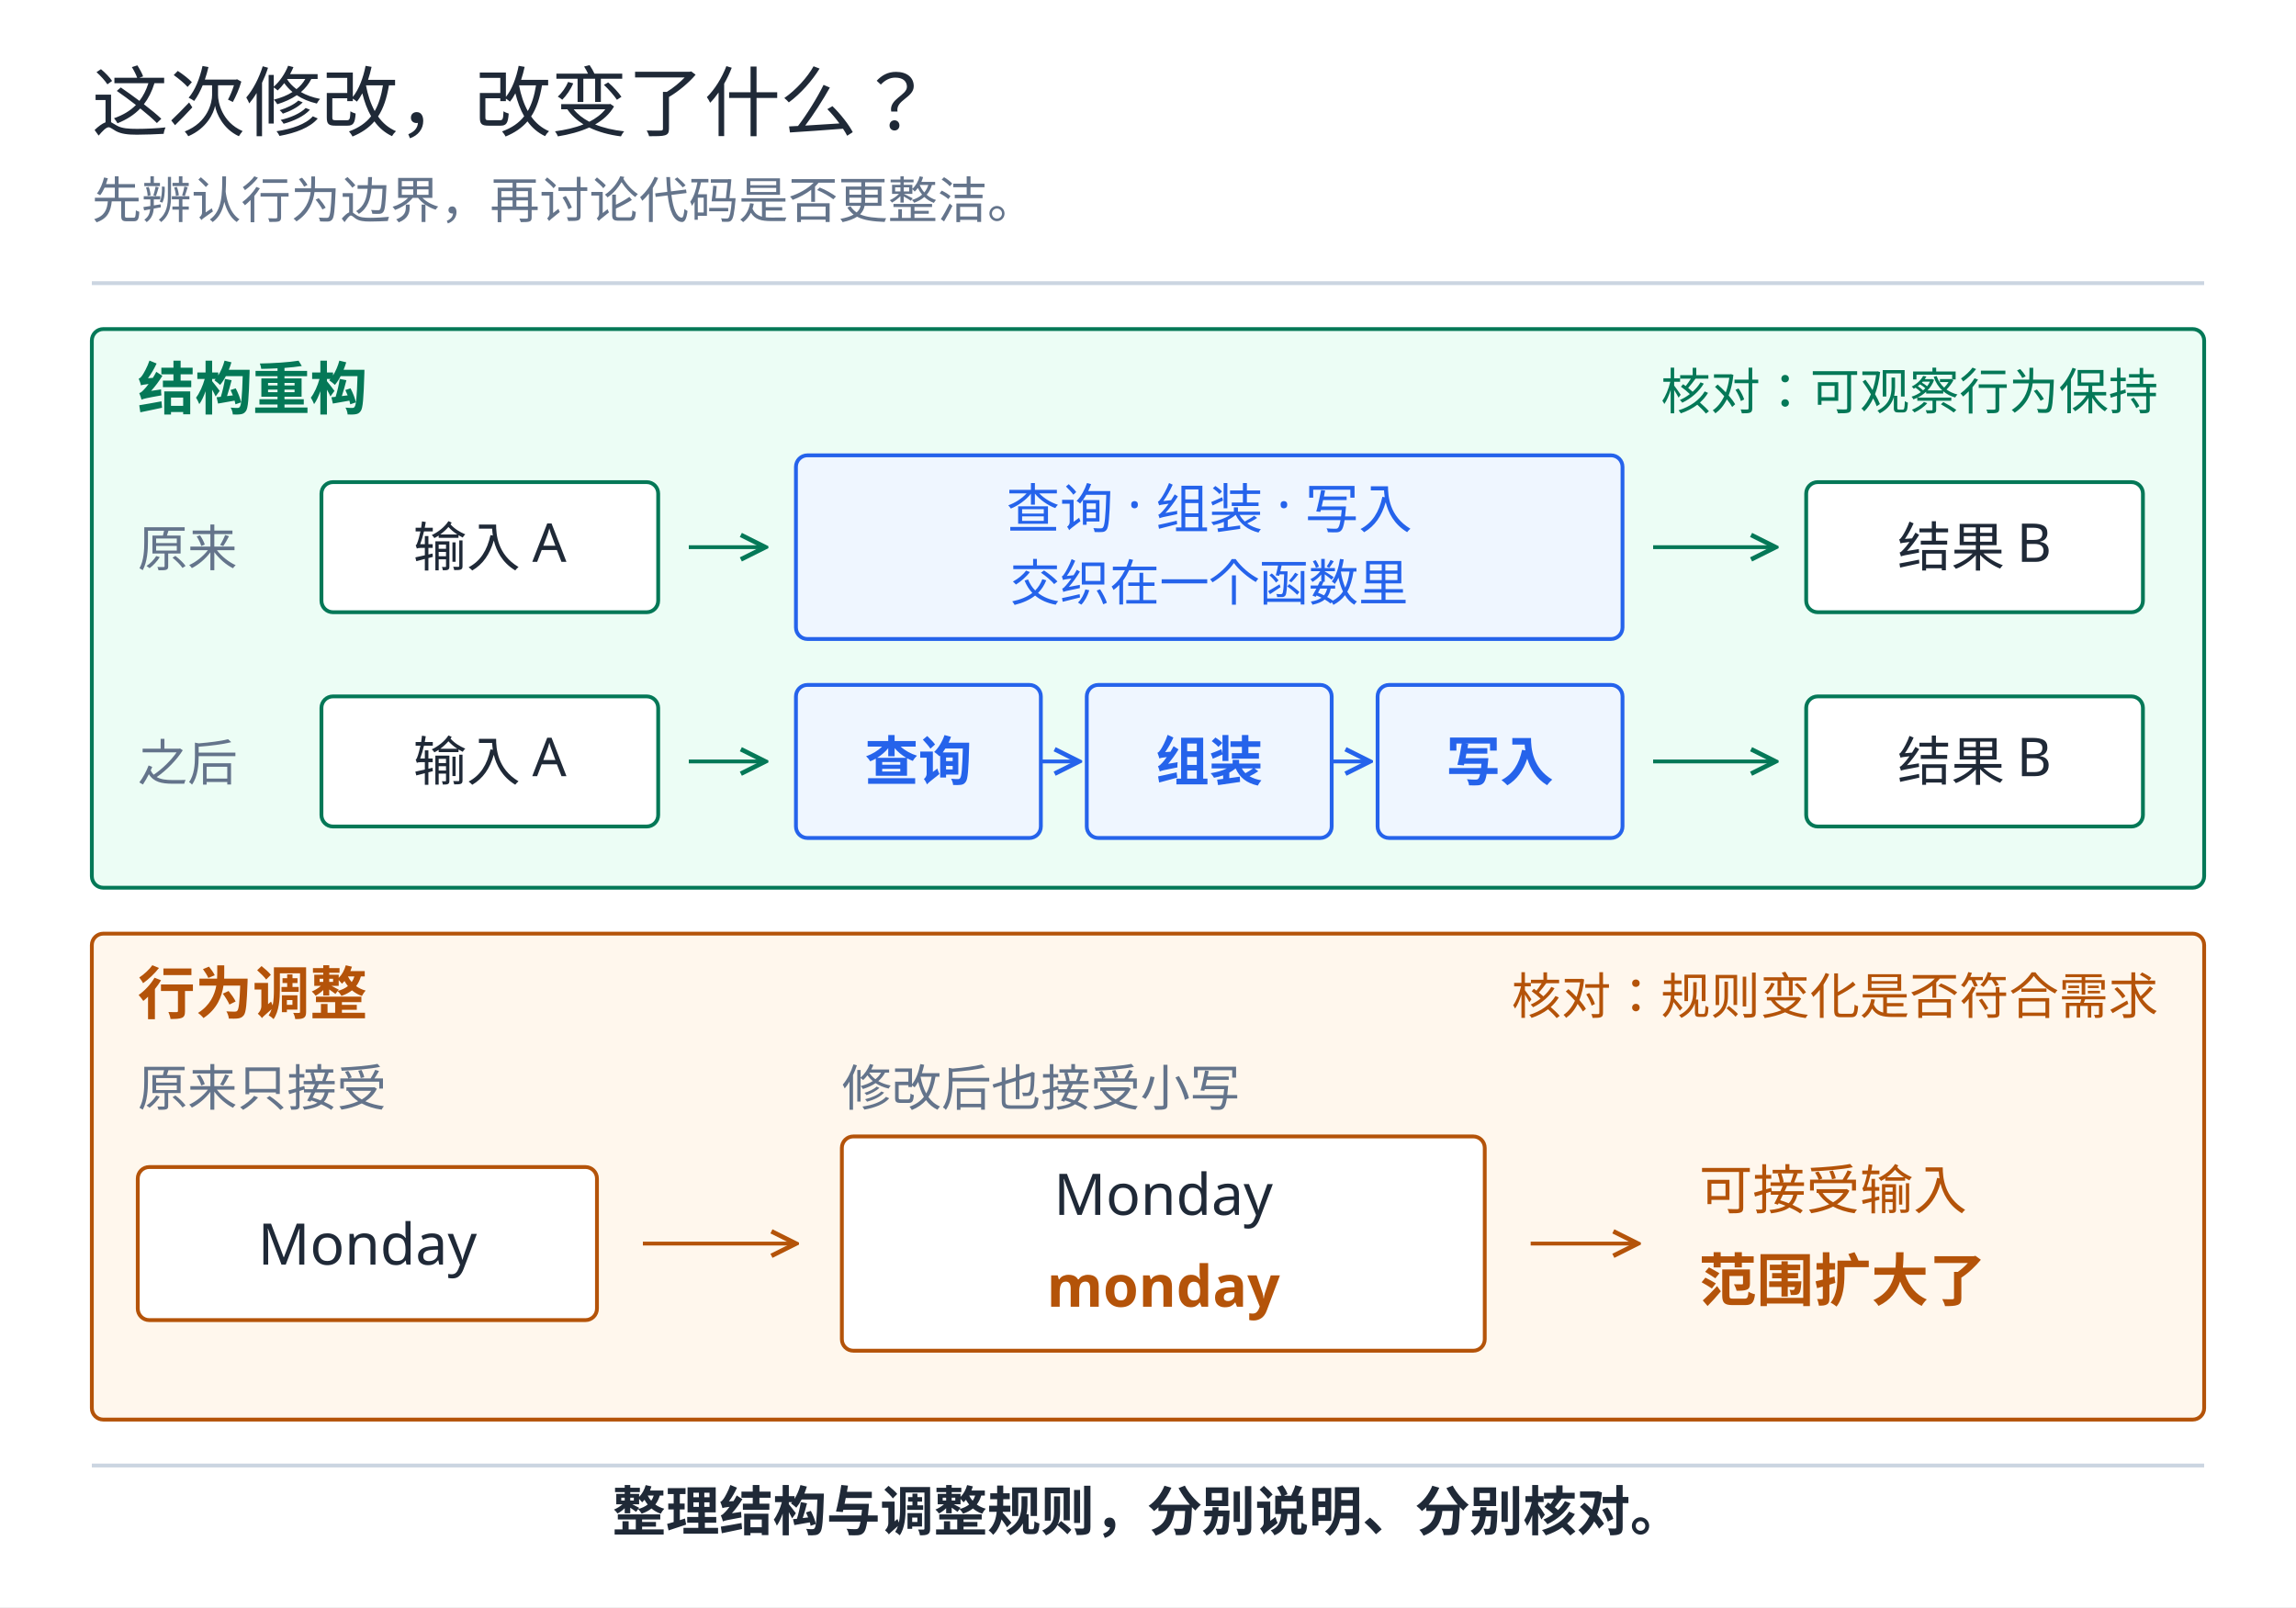
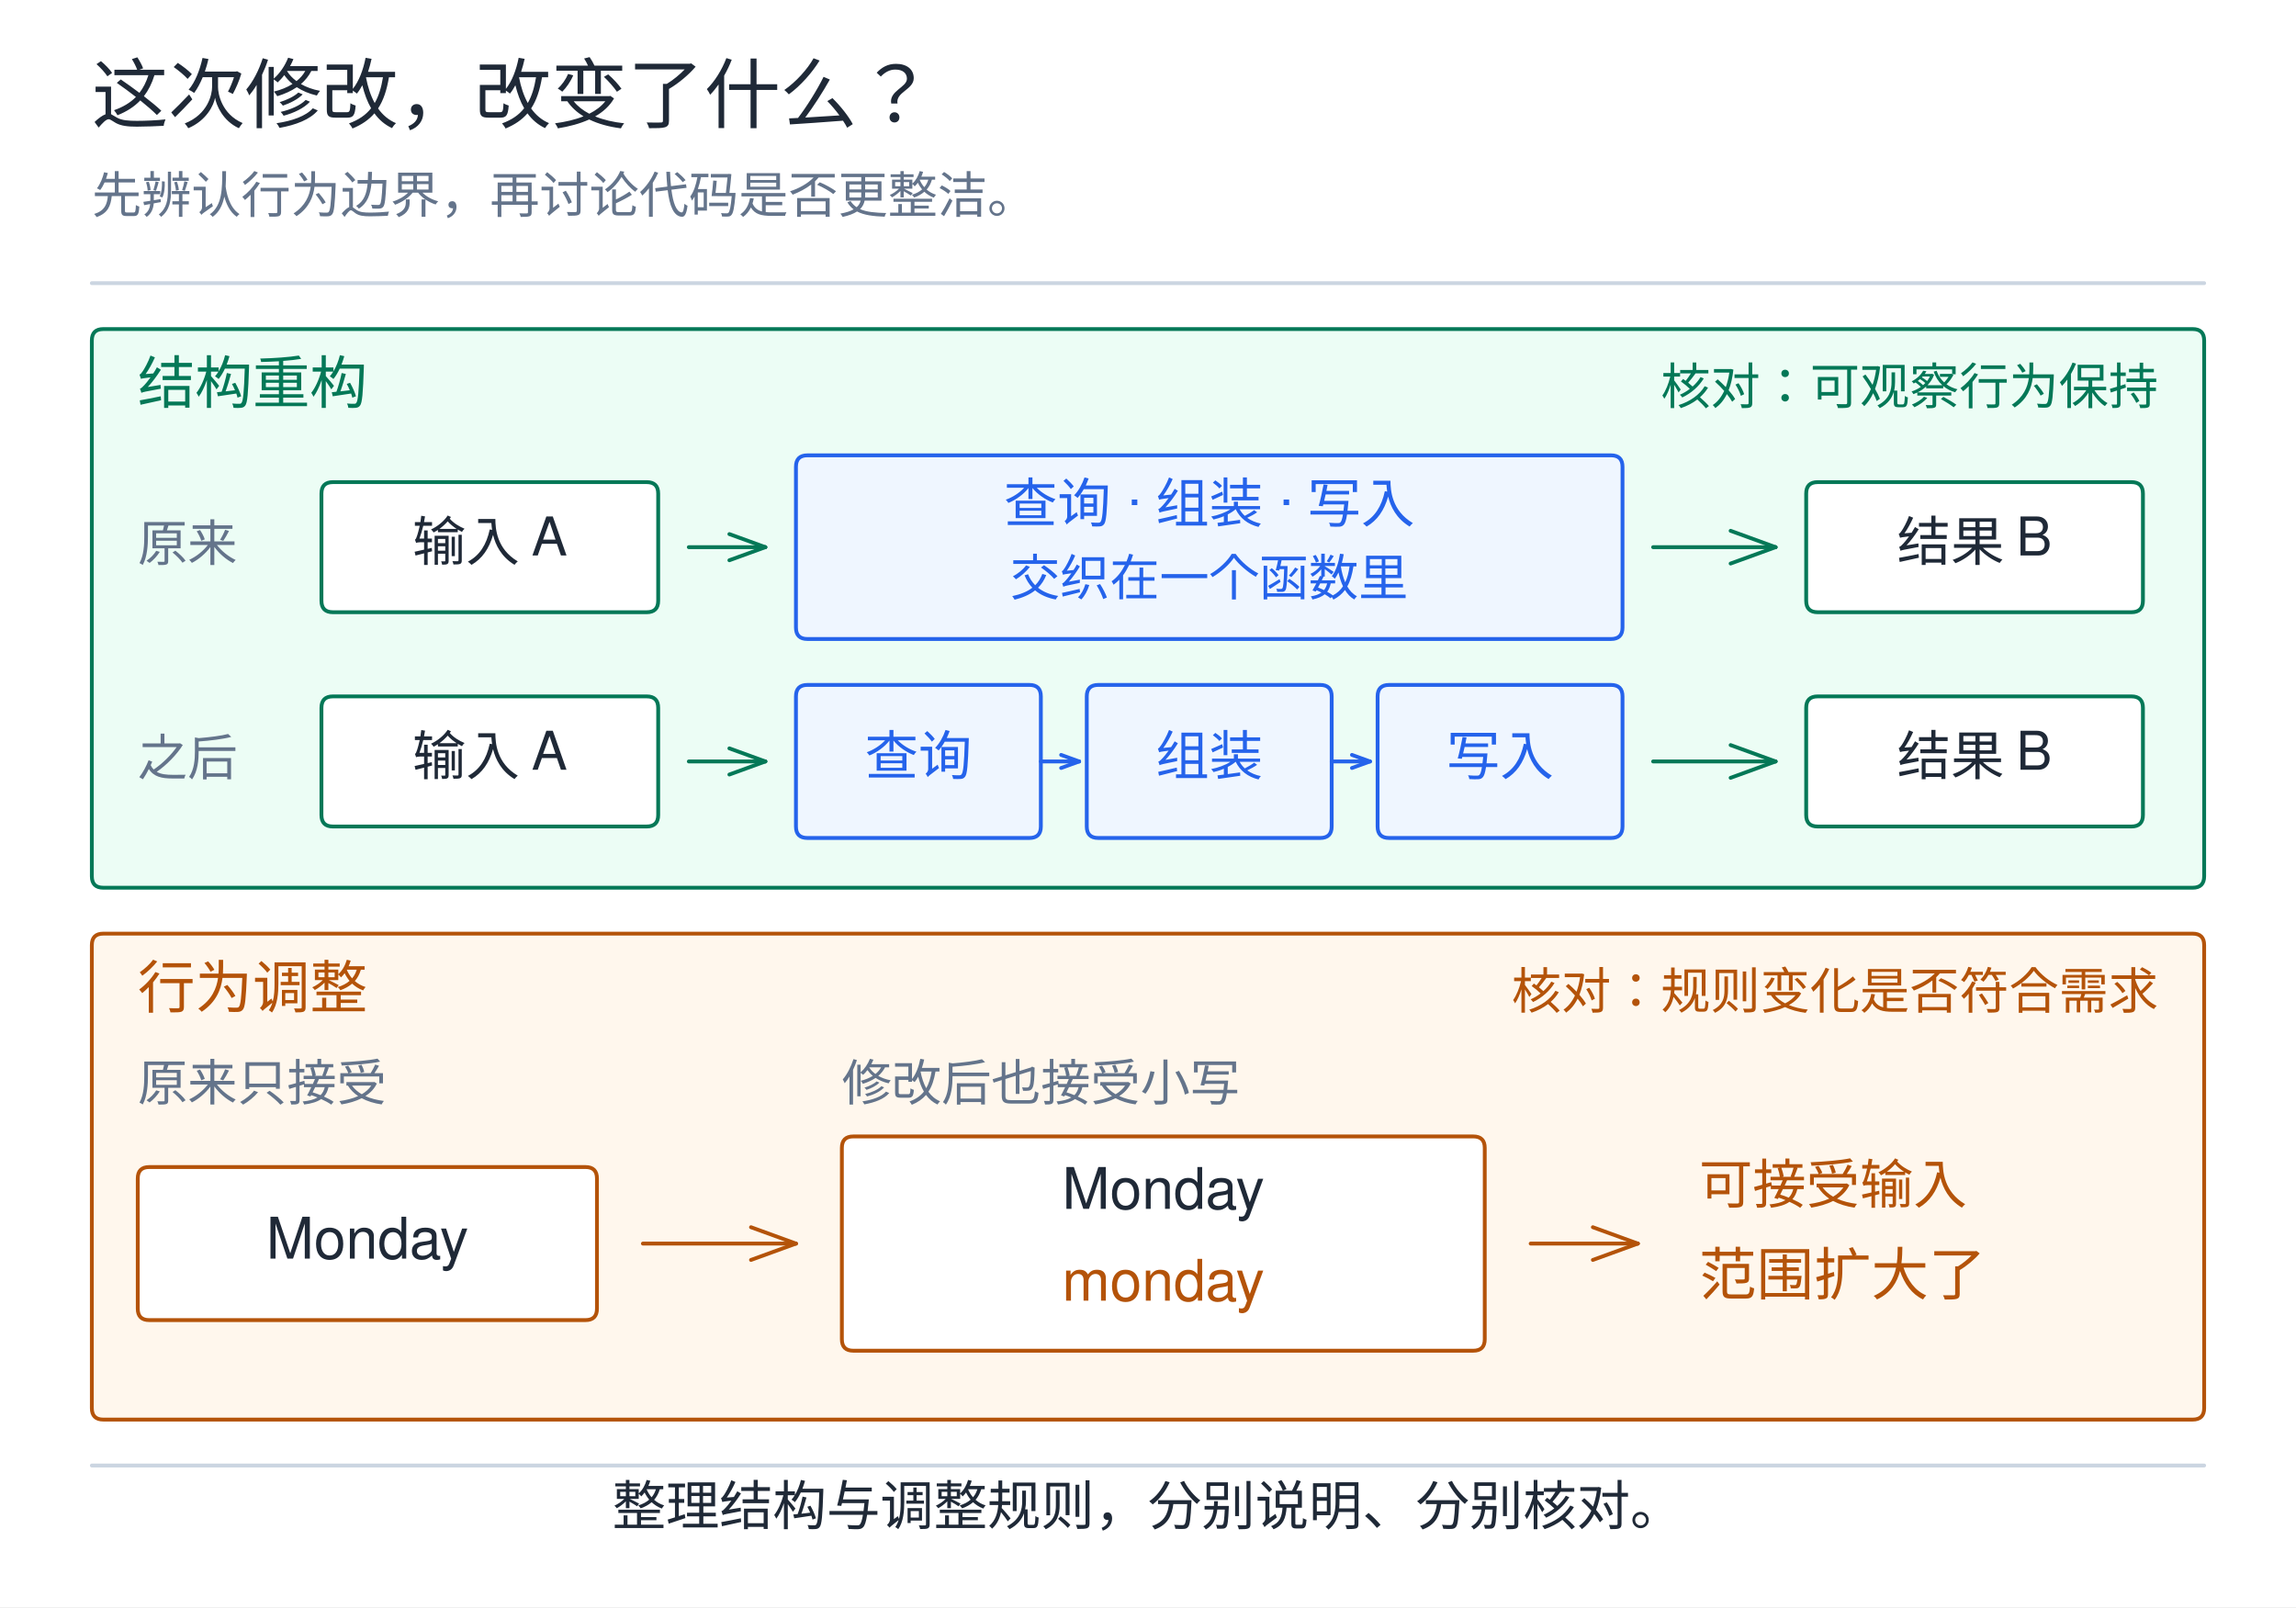
- <svg xmlns="http://www.w3.org/2000/svg" width="1200" height="840" viewBox="0 0 1200 840" role="img" aria-labelledby="title desc">
+ <svg xmlns="http://www.w3.org/2000/svg" version="1.1" viewBox="0 0 1200 840" width="1200" height="840" role="img" aria-labelledby="title desc">
  <defs>
-     <marker id="arrow-2563eb" viewBox="0 0 10 10" refX="9" refY="5" markerWidth="8" markerHeight="8" orient="auto">
-       <path d="M1 1L9 5L1 9" fill="none" stroke="#2563eb" stroke-width="1.5" />
-     </marker>
-     <marker id="arrow-047857" viewBox="0 0 10 10" refX="9" refY="5" markerWidth="8" markerHeight="8" orient="auto">
-       <path d="M1 1L9 5L1 9" fill="none" stroke="#047857" stroke-width="1.5" />
-     </marker>
-     <marker id="arrow-b45309" viewBox="0 0 10 10" refX="9" refY="5" markerWidth="8" markerHeight="8" orient="auto">
-       <path d="M1 1L9 5L1 9" fill="none" stroke="#b45309" stroke-width="1.5" />
-     </marker>
-     <marker id="arrow-94a3b8" viewBox="0 0 10 10" refX="9" refY="5" markerWidth="8" markerHeight="8" orient="auto">
-       <path d="M1 1L9 5L1 9" fill="none" stroke="#94a3b8" stroke-width="1.5" />
-     </marker>
+     <style class="style-fonts">
+       </style>
  </defs>
-   <g font-family="'PingFang SC', 'Microsoft YaHei', sans-serif">
-     <rect x="0" y="0" width="1200" height="840" rx="0" fill="#ffffff" stroke="transparent" stroke-width="2" />
-     <text x="48" y="68" font-size="40" fill="#1f2937" text-anchor="start" font-weight="400">这次修改，改变了什么？</text>
-     <text x="48" y="114" font-size="26" fill="#64748b" text-anchor="start" font-weight="400">先辨认行为边界，再讨论代码是否更整洁。</text>
-     <path d="M48 148L1152 148" fill="none" stroke="#cbd5e1" stroke-width="2" />
-     <rect x="48" y="172" width="1104" height="292" rx="6" fill="#ecfdf5" stroke="#047857" stroke-width="2" />
-     <text x="72" y="214" font-size="30" fill="#047857" text-anchor="start" font-weight="600">结构重构</text>
-     <text x="1128" y="214" font-size="26" fill="#047857" text-anchor="end" font-weight="400">核对：可观察行为保持</text>
-     <text x="72" y="296" font-size="26" fill="#64748b" text-anchor="start" font-weight="400">原来</text>
-     <rect x="168" y="252" width="176" height="68" rx="6" fill="#fff" stroke="#047857" stroke-width="2" />
-     <text x="256" y="296" font-size="28" fill="#1f2937" text-anchor="middle" font-weight="400">输入 A</text>
-     <rect x="944" y="252" width="176" height="68" rx="6" fill="#fff" stroke="#047857" stroke-width="2" />
-     <text x="1032" y="296" font-size="28" fill="#1f2937" text-anchor="middle" font-weight="400">结果 B</text>
-     <path d="M360 286L400 286" fill="none" stroke="#047857" stroke-width="2" marker-end="url(#arrow-047857)" />
-     <path d="M864 286L928 286" fill="none" stroke="#047857" stroke-width="2" marker-end="url(#arrow-047857)" />
-     <text x="72" y="408" font-size="26" fill="#64748b" text-anchor="start" font-weight="400">之后</text>
-     <rect x="168" y="364" width="176" height="68" rx="6" fill="#fff" stroke="#047857" stroke-width="2" />
-     <text x="256" y="408" font-size="28" fill="#1f2937" text-anchor="middle" font-weight="400">输入 A</text>
-     <rect x="944" y="364" width="176" height="68" rx="6" fill="#fff" stroke="#047857" stroke-width="2" />
-     <text x="1032" y="408" font-size="28" fill="#1f2937" text-anchor="middle" font-weight="400">结果 B</text>
-     <path d="M360 398L400 398" fill="none" stroke="#047857" stroke-width="2" marker-end="url(#arrow-047857)" />
-     <path d="M864 398L928 398" fill="none" stroke="#047857" stroke-width="2" marker-end="url(#arrow-047857)" />
-     <rect x="416" y="238" width="432" height="96" rx="6" fill="#eff6ff" stroke="#2563eb" stroke-width="2" />
-     <text x="632" y="276" font-size="28" fill="#2563eb" text-anchor="middle" font-weight="400">查询 · 组装 · 写入</text>
-     <text x="632" y="314" font-size="26" fill="#2563eb" text-anchor="middle" font-weight="400">交织在一个函数里</text>
-     <rect x="416" y="358" width="128" height="80" rx="6" fill="#eff6ff" stroke="#2563eb" stroke-width="2" />
-     <text x="480" y="408" font-size="28" fill="#2563eb" text-anchor="middle" font-weight="600">查询</text>
-     <rect x="568" y="358" width="128" height="80" rx="6" fill="#eff6ff" stroke="#2563eb" stroke-width="2" />
-     <text x="632" y="408" font-size="28" fill="#2563eb" text-anchor="middle" font-weight="600">组装</text>
-     <rect x="720" y="358" width="128" height="80" rx="6" fill="#eff6ff" stroke="#2563eb" stroke-width="2" />
-     <text x="784" y="408" font-size="28" fill="#2563eb" text-anchor="middle" font-weight="600">写入</text>
-     <path d="M544 398L564 398" fill="none" stroke="#2563eb" stroke-width="2" marker-end="url(#arrow-2563eb)" />
-     <path d="M696 398L716 398" fill="none" stroke="#2563eb" stroke-width="2" marker-end="url(#arrow-2563eb)" />
-     <rect x="48" y="488" width="1104" height="254" rx="6" fill="#fff7ed" stroke="#b45309" stroke-width="2" />
-     <text x="72" y="530" font-size="30" fill="#b45309" text-anchor="start" font-weight="600">行为调整</text>
-     <text x="1128" y="530" font-size="26" fill="#b45309" text-anchor="end" font-weight="400">核对：规则变化是否符合需求</text>
-     <text x="72" y="578" font-size="26" fill="#64748b" text-anchor="start" font-weight="400">原来只接受</text>
-     <text x="440" y="578" font-size="26" fill="#64748b" text-anchor="start" font-weight="400">修改后也接受小写</text>
-     <rect x="72" y="610" width="240" height="80" rx="6" fill="#fff" stroke="#b45309" stroke-width="2" />
-     <rect x="440" y="594" width="336" height="112" rx="6" fill="#fff" stroke="#b45309" stroke-width="2" />
-     <text x="192" y="661" font-size="30" fill="#1f2937" text-anchor="middle" font-weight="400">Monday</text>
-     <text x="608" y="635" font-size="30" fill="#1f2937" text-anchor="middle" font-weight="400">Monday</text>
-     <text x="608" y="683" font-size="30" fill="#b45309" text-anchor="middle" font-weight="600">monday</text>
-     <path d="M336 650L416 650" fill="none" stroke="#b45309" stroke-width="2" marker-end="url(#arrow-b45309)" />
-     <path d="M800 650L856 650" fill="none" stroke="#b45309" stroke-width="2" marker-end="url(#arrow-b45309)" />
-     <text x="888" y="632" font-size="28" fill="#b45309" text-anchor="start" font-weight="400">可接受输入</text>
-     <text x="888" y="680" font-size="30" fill="#b45309" text-anchor="start" font-weight="600">范围扩大了</text>
-     <path d="M48 766L1152 766" fill="none" stroke="#cbd5e1" stroke-width="2" />
-     <text x="600" y="800" font-size="28" fill="#1f2937" text-anchor="middle" font-weight="600">整理结构与调整规则，分别说明、分别核对。</text>
+   <rect x="0" y="0" width="1200" height="840" fill="#ffffff" />
+   <g stroke-linecap="round" transform="translate(0 0) rotate(0 600 420)">
+     <path d="M0 0 L1200 0 L1200 840 L0 840" stroke="none" stroke-width="0" fill="#ffffff" />
+     <path d="M0 0 C331.72 0, 663.43 0, 1200 0 M0 0 C440.24 0, 880.48 0, 1200 0 M1200 0 C1200 255.09, 1200 510.18, 1200 840 M1200 0 C1200 304.3, 1200 608.61, 1200 840 M1200 840 C862.89 840, 525.77 840, 0 840 M1200 840 C842.48 840, 484.96 840, 0 840 M0 840 C0 645.69, 0 451.37, 0 0 M0 840 C0 658.88, 0 477.76, 0 0" stroke="transparent" stroke-width="2" fill="none" />
+   </g>
+   <g transform="translate(48 28) rotate(0 552 25)">
+     <text x="0" y="35.801" font-family="Helvetica, Segoe UI Emoji" font-size="40px" fill="#1f2937" text-anchor="start" style="white-space: pre;" direction="ltr" dominant-baseline="alphabetic">这次修改，改变了什么？</text>
+   </g>
+   <g transform="translate(48 88) rotate(0 552 16.25)">
+     <text x="0" y="23.271" font-family="Helvetica, Segoe UI Emoji" font-size="26px" fill="#64748b" text-anchor="start" style="white-space: pre;" direction="ltr" dominant-baseline="alphabetic">先辨认行为边界，再讨论代码是否更整洁。</text>
+   </g>
+   <g stroke-linecap="round">
+     <g transform="translate(48 148) rotate(0 552 0)">
+       <path d="M0 0 C305.19 0, 610.39 0, 1104 0 M0 0 C422.66 0, 845.33 0, 1104 0" stroke="#cbd5e1" stroke-width="2" fill="none" />
+     </g>
+   </g>
+   <mask />
+   <g stroke-linecap="round" transform="translate(48 172) rotate(0 552 146)">
+     <path d="M6 0 C263.9 0, 521.79 0, 1098 0 C1102 0, 1104 2, 1104 6 C1104 83.38, 1104 160.76, 1104 286 C1104 290, 1102 292, 1098 292 C824.2 292, 550.4 292, 6 292 C2 292, 0 290, 0 286 C0 200.42, 0 114.83, 0 6 C0 2, 2 0, 6 0" stroke="none" stroke-width="0" fill="#ecfdf5" />
+     <path d="M6 0 C307.88 0, 609.76 0, 1098 0 M6 0 C284.29 0, 562.57 0, 1098 0 M1098 0 C1102 0, 1104 2, 1104 6 M1098 0 C1102 0, 1104 2, 1104 6 M1104 6 C1104 69.48, 1104 132.96, 1104 286 M1104 6 C1104 68.2, 1104 130.4, 1104 286 M1104 286 C1104 290, 1102 292, 1098 292 M1104 286 C1104 290, 1102 292, 1098 292 M1098 292 C758.97 292, 419.95 292, 6 292 M1098 292 C852.61 292, 607.21 292, 6 292 M6 292 C2 292, 0 290, 0 286 M6 292 C2 292, 0 290, 0 286 M0 286 C0 176.11, 0 66.23, 0 6 M0 286 C0 211.68, 0 137.35, 0 6 M0 6 C0 2, 2 0, 6 0 M0 6 C0 2, 2 0, 6 0" stroke="#047857" stroke-width="2" fill="none" />
+   </g>
+   <g transform="translate(72 184) rotate(0 200 18.75)">
+     <text x="0" y="26.851" font-family="Helvetica, Segoe UI Emoji" font-size="30px" fill="#047857" text-anchor="start" style="white-space: pre;" direction="ltr" dominant-baseline="alphabetic">结构重构</text>
+   </g>
+   <g transform="translate(578 188) rotate(0 275 16.25)">
+     <text x="550" y="23.271" font-family="Helvetica, Segoe UI Emoji" font-size="26px" fill="#047857" text-anchor="end" style="white-space: pre;" direction="ltr" dominant-baseline="alphabetic">核对：可观察行为保持</text>
+   </g>
+   <g transform="translate(72 270) rotate(0 40 16.25)">
+     <text x="0" y="23.271" font-family="Helvetica, Segoe UI Emoji" font-size="26px" fill="#64748b" text-anchor="start" style="white-space: pre;" direction="ltr" dominant-baseline="alphabetic">原来</text>
+   </g>
+   <g stroke-linecap="round" transform="translate(168 252) rotate(0 88 34)">
+     <path d="M6 0 C57.84 0, 109.68 0, 170 0 C174 0, 176 2, 176 6 C176 27.16, 176 48.31, 176 62 C176 66, 174 68, 170 68 C105.64 68, 41.29 68, 6 68 C2 68, 0 66, 0 62 C0 46.4, 0 30.79, 0 6 C0 2, 2 0, 6 0" stroke="none" stroke-width="0" fill="#fff" />
+     <path d="M6 0 C51.34 0, 96.68 0, 170 0 M6 0 C62.22 0, 118.44 0, 170 0 M170 0 C174 0, 176 2, 176 6 M170 0 C174 0, 176 2, 176 6 M176 6 C176 22.62, 176 39.23, 176 62 M176 6 C176 27.29, 176 48.59, 176 62 M176 62 C176 66, 174 68, 170 68 M176 62 C176 66, 174 68, 170 68 M170 68 C108.8 68, 47.61 68, 6 68 M170 68 C122.77 68, 75.54 68, 6 68 M6 68 C2 68, 0 66, 0 62 M6 68 C2 68, 0 66, 0 62 M0 62 C0 42.98, 0 23.96, 0 6 M0 62 C0 41.22, 0 20.44, 0 6 M0 6 C0 2, 2 0, 6 0 M0 6 C0 2, 2 0, 6 0" stroke="#047857" stroke-width="2" fill="none" />
+   </g>
+   <g transform="translate(180 268) rotate(0 76 17.5)">
+     <text x="76" y="25.061" font-family="Helvetica, Segoe UI Emoji" font-size="28px" fill="#1f2937" text-anchor="middle" style="white-space: pre;" direction="ltr" dominant-baseline="alphabetic">输入 A</text>
+   </g>
+   <g stroke-linecap="round" transform="translate(944 252) rotate(0 88 34)">
+     <path d="M6 0 C64.4 0, 122.79 0, 170 0 C174 0, 176 2, 176 6 C176 18.8, 176 31.59, 176 62 C176 66, 174 68, 170 68 C126.82 68, 83.65 68, 6 68 C2 68, 0 66, 0 62 C0 41.55, 0 21.11, 0 6 C0 2, 2 0, 6 0" stroke="none" stroke-width="0" fill="#fff" />
+     <path d="M6 0 C51.34 0, 96.68 0, 170 0 M6 0 C53.04 0, 100.07 0, 170 0 M170 0 C174 0, 176 2, 176 6 M170 0 C174 0, 176 2, 176 6 M176 6 C176 24.58, 176 43.15, 176 62 M176 6 C176 26.12, 176 46.24, 176 62 M176 62 C176 66, 174 68, 170 68 M176 62 C176 66, 174 68, 170 68 M170 68 C136.46 68, 102.92 68, 6 68 M170 68 C117.58 68, 65.16 68, 6 68 M6 68 C2 68, 0 66, 0 62 M6 68 C2 68, 0 66, 0 62 M0 62 C0 44.46, 0 26.91, 0 6 M0 62 C0 43.86, 0 25.72, 0 6 M0 6 C0 2, 2 0, 6 0 M0 6 C0 2, 2 0, 6 0" stroke="#047857" stroke-width="2" fill="none" />
+   </g>
+   <g transform="translate(956 268) rotate(0 76 17.5)">
+     <text x="76" y="25.061" font-family="Helvetica, Segoe UI Emoji" font-size="28px" fill="#1f2937" text-anchor="middle" style="white-space: pre;" direction="ltr" dominant-baseline="alphabetic">结果 B</text>
+   </g>
+   <g stroke-linecap="round">
+     <g transform="translate(360 286) rotate(0 20 0)">
+       <path d="M0 0 C11.06 0, 22.12 0, 40 0 M0 0 C9.23 0, 18.46 0, 40 0" stroke="#047857" stroke-width="2" fill="none" />
+     </g>
+     <g transform="translate(360 286) rotate(0 20 0)">
+       <path d="M21.21 6.84 C26.4 4.95, 31.6 3.06, 40 0 M21.21 6.84 C25.54 5.26, 29.88 3.68, 40 0" stroke="#047857" stroke-width="2" fill="none" />
+     </g>
+     <g transform="translate(360 286) rotate(0 20 0)">
+       <path d="M21.21 -6.84 C26.4 -4.95, 31.6 -3.06, 40 0 M21.21 -6.84 C25.54 -5.26, 29.88 -3.68, 40 0" stroke="#047857" stroke-width="2" fill="none" />
+     </g>
+   </g>
+   <mask />
+   <g stroke-linecap="round">
+     <g transform="translate(864 286) rotate(0 32 0)">
+       <path d="M0 0 C17.7 0, 35.39 0, 64 0 M0 0 C19.38 0, 38.76 0, 64 0" stroke="#047857" stroke-width="2" fill="none" />
+     </g>
+     <g transform="translate(864 286) rotate(0 32 0)">
+       <path d="M40.51 8.55 C47 6.19, 53.5 3.82, 64 0 M40.51 8.55 C47.62 5.96, 54.73 3.37, 64 0" stroke="#047857" stroke-width="2" fill="none" />
+     </g>
+     <g transform="translate(864 286) rotate(0 32 0)">
+       <path d="M40.51 -8.55 C47 -6.19, 53.5 -3.82, 64 0 M40.51 -8.55 C47.62 -5.96, 54.73 -3.37, 64 0" stroke="#047857" stroke-width="2" fill="none" />
+     </g>
+   </g>
+   <mask />
+   <g transform="translate(72 382) rotate(0 40 16.25)">
+     <text x="0" y="23.271" font-family="Helvetica, Segoe UI Emoji" font-size="26px" fill="#64748b" text-anchor="start" style="white-space: pre;" direction="ltr" dominant-baseline="alphabetic">之后</text>
+   </g>
+   <g stroke-linecap="round" transform="translate(168 364) rotate(0 88 34)">
+     <path d="M6 0 C47.98 0, 89.97 0, 170 0 C174 0, 176 2, 176 6 C176 20.3, 176 34.59, 176 62 C176 66, 174 68, 170 68 C114.18 68, 58.36 68, 6 68 C2 68, 0 66, 0 62 C0 40.65, 0 19.29, 0 6 C0 2, 2 0, 6 0" stroke="none" stroke-width="0" fill="#fff" />
+     <path d="M6 0 C51.35 0, 96.69 0, 170 0 M6 0 C46.47 0, 86.94 0, 170 0 M170 0 C174 0, 176 2, 176 6 M170 0 C174 0, 176 2, 176 6 M176 6 C176 18.28, 176 30.56, 176 62 M176 6 C176 23.19, 176 40.37, 176 62 M176 62 C176 66, 174 68, 170 68 M176 62 C176 66, 174 68, 170 68 M170 68 C123.61 68, 77.22 68, 6 68 M170 68 C104.61 68, 39.21 68, 6 68 M6 68 C2 68, 0 66, 0 62 M6 68 C2 68, 0 66, 0 62 M0 62 C0 42.55, 0 23.1, 0 6 M0 62 C0 44.86, 0 27.72, 0 6 M0 6 C0 2, 2 0, 6 0 M0 6 C0 2, 2 0, 6 0" stroke="#047857" stroke-width="2" fill="none" />
+   </g>
+   <g transform="translate(180 380) rotate(0 76 17.5)">
+     <text x="76" y="25.061" font-family="Helvetica, Segoe UI Emoji" font-size="28px" fill="#1f2937" text-anchor="middle" style="white-space: pre;" direction="ltr" dominant-baseline="alphabetic">输入 A</text>
+   </g>
+   <g stroke-linecap="round" transform="translate(944 364) rotate(0 88 34)">
+     <path d="M6 0 C54.54 0, 103.08 0, 170 0 C174 0, 176 2, 176 6 C176 23.14, 176 40.27, 176 62 C176 66, 174 68, 170 68 C135.36 68, 100.72 68, 6 68 C2 68, 0 66, 0 62 C0 47, 0 32.01, 0 6 C0 2, 2 0, 6 0" stroke="none" stroke-width="0" fill="#fff" />
+     <path d="M6 0 C51.35 0, 96.69 0, 170 0 M6 0 C70.08 0, 134.17 0, 170 0 M170 0 C174 0, 176 2, 176 6 M170 0 C174 0, 176 2, 176 6 M176 6 C176 20.24, 176 34.48, 176 62 M176 6 C176 22.01, 176 38.02, 176 62 M176 62 C176 66, 174 68, 170 68 M176 62 C176 66, 174 68, 170 68 M170 68 C118.47 68, 66.94 68, 6 68 M170 68 C132.22 68, 94.43 68, 6 68 M6 68 C2 68, 0 66, 0 62 M6 68 C2 68, 0 66, 0 62 M0 62 C0 44.03, 0 26.05, 0 6 M0 62 C0 47.5, 0 33.01, 0 6 M0 6 C0 2, 2 0, 6 0 M0 6 C0 2, 2 0, 6 0" stroke="#047857" stroke-width="2" fill="none" />
+   </g>
+   <g transform="translate(956 380) rotate(0 76 17.5)">
+     <text x="76" y="25.061" font-family="Helvetica, Segoe UI Emoji" font-size="28px" fill="#1f2937" text-anchor="middle" style="white-space: pre;" direction="ltr" dominant-baseline="alphabetic">结果 B</text>
+   </g>
+   <g stroke-linecap="round">
+     <g transform="translate(360 398) rotate(0 20 0)">
+       <path d="M0 0 C11.06 0, 22.12 0, 40 0 M0 0 C13.39 0, 26.78 0, 40 0" stroke="#047857" stroke-width="2" fill="none" />
+     </g>
+     <g transform="translate(360 398) rotate(0 20 0)">
+       <path d="M21.21 6.84 C26.4 4.95, 31.6 3.06, 40 0 M21.21 6.84 C27.5 4.55, 33.79 2.26, 40 0" stroke="#047857" stroke-width="2" fill="none" />
+     </g>
+     <g transform="translate(360 398) rotate(0 20 0)">
+       <path d="M21.21 -6.84 C26.4 -4.95, 31.6 -3.06, 40 0 M21.21 -6.84 C27.5 -4.55, 33.79 -2.26, 40 0" stroke="#047857" stroke-width="2" fill="none" />
+     </g>
+   </g>
+   <mask />
+   <g stroke-linecap="round">
+     <g transform="translate(864 398) rotate(0 32 0)">
+       <path d="M0 0 C17.7 0, 35.39 0, 64 0 M0 0 C13.23 0, 26.46 0, 64 0" stroke="#047857" stroke-width="2" fill="none" />
+     </g>
+     <g transform="translate(864 398) rotate(0 32 0)">
+       <path d="M40.51 8.55 C47 6.19, 53.5 3.82, 64 0 M40.51 8.55 C45.36 6.78, 50.22 5.02, 64 0" stroke="#047857" stroke-width="2" fill="none" />
+     </g>
+     <g transform="translate(864 398) rotate(0 32 0)">
+       <path d="M40.51 -8.55 C47 -6.19, 53.5 -3.82, 64 0 M40.51 -8.55 C45.36 -6.78, 50.22 -5.02, 64 0" stroke="#047857" stroke-width="2" fill="none" />
+     </g>
+   </g>
+   <mask />
+   <g stroke-linecap="round" transform="translate(416 238) rotate(0 216 48)">
+     <path d="M6 0 C163.88 0, 321.76 0, 426 0 C430 0, 432 2, 432 6 C432 23.42, 432 40.84, 432 90 C432 94, 430 96, 426 96 C277.78 96, 129.56 96, 6 96 C2 96, 0 94, 0 90 C0 69.78, 0 49.55, 0 6 C0 2, 2 0, 6 0" stroke="none" stroke-width="0" fill="#eff6ff" />
+     <path d="M6 0 C122.14 0, 238.28 0, 426 0 M6 0 C123.07 0, 240.14 0, 426 0 M426 0 C430 0, 432 2, 432 6 M426 0 C430 0, 432 2, 432 6 M432 6 C432 33.24, 432 60.48, 432 90 M432 6 C432 26.5, 432 46.99, 432 90 M432 90 C432 94, 430 96, 426 96 M432 90 C432 94, 430 96, 426 96 M426 96 C267.7 96, 109.41 96, 6 96 M426 96 C302.66 96, 179.32 96, 6 96 M6 96 C2 96, 0 94, 0 90 M6 96 C2 96, 0 94, 0 90 M0 90 C0 67.47, 0 44.94, 0 6 M0 90 C0 59.38, 0 28.76, 0 6 M0 6 C0 2, 2 0, 6 0 M0 6 C0 2, 2 0, 6 0" stroke="#2563eb" stroke-width="2" fill="none" />
+   </g>
+   <g transform="translate(432 248) rotate(0 200 17.5)">
+     <text x="200" y="25.061" font-family="Helvetica, Segoe UI Emoji" font-size="28px" fill="#2563eb" text-anchor="middle" style="white-space: pre;" direction="ltr" dominant-baseline="alphabetic">查询 · 组装 · 写入</text>
+   </g>
+   <g transform="translate(432 288) rotate(0 200 16.25)">
+     <text x="200" y="23.271" font-family="Helvetica, Segoe UI Emoji" font-size="26px" fill="#2563eb" text-anchor="middle" style="white-space: pre;" direction="ltr" dominant-baseline="alphabetic">交织在一个函数里</text>
+   </g>
+   <g stroke-linecap="round" transform="translate(416 358) rotate(0 64 40)">
+     <path d="M6 0 C33.36 0, 60.72 0, 122 0 C126 0, 128 2, 128 6 C128 32.08, 128 58.15, 128 74 C128 78, 126 80, 122 80 C80.34 80, 38.67 80, 6 80 C2 80, 0 78, 0 74 C0 48.81, 0 23.62, 0 6 C0 2, 2 0, 6 0" stroke="none" stroke-width="0" fill="#eff6ff" />
+     <path d="M6 0 C38.08 0, 70.16 0, 122 0 M6 0 C40.19 0, 74.37 0, 122 0 M122 0 C126 0, 128 2, 128 6 M122 0 C126 0, 128 2, 128 6 M128 6 C128 31.62, 128 57.24, 128 74 M128 6 C128 20.46, 128 34.91, 128 74 M128 74 C128 78, 126 80, 122 80 M128 74 C128 78, 126 80, 122 80 M122 80 C96.03 80, 70.05 80, 6 80 M122 80 C82.43 80, 42.86 80, 6 80 M6 80 C2 80, 0 78, 0 74 M6 80 C2 80, 0 78, 0 74 M0 74 C0 51.65, 0 29.31, 0 6 M0 74 C0 47.22, 0 20.45, 0 6 M0 6 C0 2, 2 0, 6 0 M0 6 C0 2, 2 0, 6 0" stroke="#2563eb" stroke-width="2" fill="none" />
+   </g>
+   <g transform="translate(428 380) rotate(0 52 17.5)">
+     <text x="52" y="25.061" font-family="Helvetica, Segoe UI Emoji" font-size="28px" fill="#2563eb" text-anchor="middle" style="white-space: pre;" direction="ltr" dominant-baseline="alphabetic">查询</text>
+   </g>
+   <g stroke-linecap="round" transform="translate(568 358) rotate(0 64 40)">
+     <path d="M6 0 C38 0, 69.99 0, 122 0 C126 0, 128 2, 128 6 C128 21.92, 128 37.85, 128 74 C128 78, 126 80, 122 80 C95.32 80, 68.64 80, 6 80 C2 80, 0 78, 0 74 C0 56.53, 0 39.05, 0 6 C0 2, 2 0, 6 0" stroke="none" stroke-width="0" fill="#eff6ff" />
+     <path d="M6 0 C38.08 0, 70.16 0, 122 0 M6 0 C33.69 0, 61.38 0, 122 0 M122 0 C126 0, 128 2, 128 6 M122 0 C126 0, 128 2, 128 6 M128 6 C128 20.4, 128 34.8, 128 74 M128 6 C128 32.63, 128 59.26, 128 74 M128 74 C128 78, 126 80, 122 80 M128 74 C128 78, 126 80, 122 80 M122 80 C92.39 80, 62.78 80, 6 80 M122 80 C78.76 80, 35.52 80, 6 80 M6 80 C2 80, 0 78, 0 74 M6 80 C2 80, 0 78, 0 74 M0 74 C0 53.45, 0 32.89, 0 6 M0 74 C0 50.43, 0 26.86, 0 6 M0 6 C0 2, 2 0, 6 0 M0 6 C0 2, 2 0, 6 0" stroke="#2563eb" stroke-width="2" fill="none" />
+   </g>
+   <g transform="translate(580 380) rotate(0 52 17.5)">
+     <text x="52" y="25.061" font-family="Helvetica, Segoe UI Emoji" font-size="28px" fill="#2563eb" text-anchor="middle" style="white-space: pre;" direction="ltr" dominant-baseline="alphabetic">组装</text>
+   </g>
+   <g stroke-linecap="round" transform="translate(720 358) rotate(0 64 40)">
+     <path d="M6 0 C42.63 0, 79.26 0, 122 0 C126 0, 128 2, 128 6 C128 25.37, 128 44.75, 128 74 C128 78, 126 80, 122 80 C87.1 80, 52.2 80, 6 80 C2 80, 0 78, 0 74 C0 50.65, 0 27.29, 0 6 C0 2, 2 0, 6 0" stroke="none" stroke-width="0" fill="#eff6ff" />
+     <path d="M6 0 C38.08 0, 70.16 0, 122 0 M6 0 C50.39 0, 94.78 0, 122 0 M122 0 C126 0, 128 2, 128 6 M122 0 C126 0, 128 2, 128 6 M128 6 C128 22.78, 128 39.56, 128 74 M128 6 C128 31.21, 128 56.41, 128 74 M128 74 C128 78, 126 80, 122 80 M128 74 C128 78, 126 80, 122 80 M122 80 C88.75 80, 55.51 80, 6 80 M122 80 C98.29 80, 74.58 80, 6 80 M6 80 C2 80, 0 78, 0 74 M6 80 C2 80, 0 78, 0 74 M0 74 C0 55.24, 0 36.48, 0 6 M0 74 C0 53.64, 0 33.28, 0 6 M0 6 C0 2, 2 0, 6 0 M0 6 C0 2, 2 0, 6 0" stroke="#2563eb" stroke-width="2" fill="none" />
+   </g>
+   <g transform="translate(732 380) rotate(0 52 17.5)">
+     <text x="52" y="25.061" font-family="Helvetica, Segoe UI Emoji" font-size="28px" fill="#2563eb" text-anchor="middle" style="white-space: pre;" direction="ltr" dominant-baseline="alphabetic">写入</text>
+   </g>
+   <g stroke-linecap="round">
+     <g transform="translate(544 398) rotate(0 10 0)">
+       <path d="M0 0 C5.53 0, 11.06 0, 20 0 M0 0 C6.53 0, 13.07 0, 20 0" stroke="#2563eb" stroke-width="2" fill="none" />
+     </g>
+     <g transform="translate(544 398) rotate(0 10 0)">
+       <path d="M10.6 3.42 C13.2 2.47, 15.8 1.53, 20 0 M10.6 3.42 C13.67 2.3, 16.74 1.19, 20 0" stroke="#2563eb" stroke-width="2" fill="none" />
+     </g>
+     <g transform="translate(544 398) rotate(0 10 0)">
+       <path d="M10.6 -3.42 C13.2 -2.47, 15.8 -1.53, 20 0 M10.6 -3.42 C13.67 -2.3, 16.74 -1.19, 20 0" stroke="#2563eb" stroke-width="2" fill="none" />
+     </g>
+   </g>
+   <mask />
+   <g stroke-linecap="round">
+     <g transform="translate(696 398) rotate(0 10 0)">
+       <path d="M0 0 C5.53 0, 11.06 0, 20 0 M0 0 C7.97 0, 15.95 0, 20 0" stroke="#2563eb" stroke-width="2" fill="none" />
+     </g>
+     <g transform="translate(696 398) rotate(0 10 0)">
+       <path d="M10.6 3.42 C13.2 2.47, 15.8 1.53, 20 0 M10.6 3.42 C14.35 2.06, 18.1 0.69, 20 0" stroke="#2563eb" stroke-width="2" fill="none" />
+     </g>
+     <g transform="translate(696 398) rotate(0 10 0)">
+       <path d="M10.6 -3.42 C13.2 -2.47, 15.8 -1.53, 20 0 M10.6 -3.42 C14.35 -2.06, 18.1 -0.69, 20 0" stroke="#2563eb" stroke-width="2" fill="none" />
+     </g>
+   </g>
+   <mask />
+   <g stroke-linecap="round" transform="translate(48 488) rotate(0 552 127)">
+     <path d="M6 0 C438.14 0, 870.29 0, 1098 0 C1102 0, 1104 2, 1104 6 C1104 99.49, 1104 192.98, 1104 248 C1104 252, 1102 254, 1098 254 C833.14 254, 568.27 254, 6 254 C2 254, 0 252, 0 248 C0 171.43, 0 94.87, 0 6 C0 2, 2 0, 6 0" stroke="none" stroke-width="0" fill="#fff7ed" />
+     <path d="M6 0 C308.02 0, 610.04 0, 1098 0 M6 0 C301.57 0, 597.14 0, 1098 0 M1098 0 C1102 0, 1104 2, 1104 6 M1098 0 C1102 0, 1104 2, 1104 6 M1104 6 C1104 82.66, 1104 159.32, 1104 248 M1104 6 C1104 85.56, 1104 165.12, 1104 248 M1104 248 C1104 252, 1102 254, 1098 254 M1104 248 C1104 252, 1102 254, 1098 254 M1098 254 C716.57 254, 335.15 254, 6 254 M1098 254 C805.68 254, 513.37 254, 6 254 M6 254 C2 254, 0 252, 0 248 M6 254 C2 254, 0 252, 0 248 M0 248 C0 194.01, 0 140.02, 0 6 M0 248 C0 198.36, 0 148.73, 0 6 M0 6 C0 2, 2 0, 6 0 M0 6 C0 2, 2 0, 6 0" stroke="#b45309" stroke-width="2" fill="none" />
+   </g>
+   <g transform="translate(72 500) rotate(0 200 18.75)">
+     <text x="0" y="26.851" font-family="Helvetica, Segoe UI Emoji" font-size="30px" fill="#b45309" text-anchor="start" style="white-space: pre;" direction="ltr" dominant-baseline="alphabetic">行为调整</text>
+   </g>
+   <g transform="translate(478 504) rotate(0 325 16.25)">
+     <text x="650" y="23.271" font-family="Helvetica, Segoe UI Emoji" font-size="26px" fill="#b45309" text-anchor="end" style="white-space: pre;" direction="ltr" dominant-baseline="alphabetic">核对：规则变化是否符合需求</text>
+   </g>
+   <g transform="translate(72 552) rotate(0 140 16.25)">
+     <text x="0" y="23.271" font-family="Helvetica, Segoe UI Emoji" font-size="26px" fill="#64748b" text-anchor="start" style="white-space: pre;" direction="ltr" dominant-baseline="alphabetic">原来只接受</text>
+   </g>
+   <g transform="translate(440 552) rotate(0 168 16.25)">
+     <text x="0" y="23.271" font-family="Helvetica, Segoe UI Emoji" font-size="26px" fill="#64748b" text-anchor="start" style="white-space: pre;" direction="ltr" dominant-baseline="alphabetic">修改后也接受小写</text>
+   </g>
+   <g stroke-linecap="round" transform="translate(72 610) rotate(0 120 40)">
+     <path d="M6 0 C73.41 0, 140.82 0, 234 0 C238 0, 240 2, 240 6 C240 20.49, 240 34.98, 240 74 C240 78, 238 80, 234 80 C161.12 80, 88.24 80, 6 80 C2 80, 0 78, 0 74 C0 51.38, 0 28.77, 0 6 C0 2, 2 0, 6 0" stroke="none" stroke-width="0" fill="#fff" />
+     <path d="M6 0 C69.06 0, 132.13 0, 234 0 M6 0 C58.59 0, 111.17 0, 234 0 M234 0 C238 0, 240 2, 240 6 M234 0 C238 0, 240 2, 240 6 M240 6 C240 19.89, 240 33.78, 240 74 M240 6 C240 24.79, 240 43.59, 240 74 M240 74 C240 78, 238 80, 234 80 M240 74 C240 78, 238 80, 234 80 M234 80 C182.09 80, 130.19 80, 6 80 M234 80 C154.93 80, 75.86 80, 6 80 M6 80 C2 80, 0 78, 0 74 M6 80 C2 80, 0 78, 0 74 M0 74 C0 56.51, 0 39.03, 0 6 M0 74 C0 47.67, 0 21.34, 0 6 M0 6 C0 2, 2 0, 6 0 M0 6 C0 2, 2 0, 6 0" stroke="#b45309" stroke-width="2" fill="none" />
+   </g>
+   <g stroke-linecap="round" transform="translate(440 594) rotate(0 168 56)">
+     <path d="M6 0 C108.27 0, 210.54 0, 330 0 C334 0, 336 2, 336 6 C336 39.85, 336 73.69, 336 106 C336 110, 334 112, 330 112 C247.35 112, 164.71 112, 6 112 C2 112, 0 110, 0 106 C0 68.42, 0 30.83, 0 6 C0 2, 2 0, 6 0" stroke="none" stroke-width="0" fill="#fff" />
+     <path d="M6 0 C95.62 0, 185.24 0, 330 0 M6 0 C104.05 0, 202.1 0, 330 0 M330 0 C334 0, 336 2, 336 6 M330 0 C334 0, 336 2, 336 6 M336 6 C336 28.18, 336 50.36, 336 106 M336 6 C336 32.59, 336 59.18, 336 106 M336 106 C336 110, 334 112, 330 112 M336 106 C336 110, 334 112, 330 112 M330 112 C251.16 112, 172.32 112, 6 112 M330 112 C212.51 112, 95.03 112, 6 112 M6 112 C2 112, 0 110, 0 106 M6 112 C2 112, 0 110, 0 106 M0 106 C0 71.6, 0 37.21, 0 6 M0 106 C0 79.64, 0 53.28, 0 6 M0 6 C0 2, 2 0, 6 0 M0 6 C0 2, 2 0, 6 0" stroke="#b45309" stroke-width="2" fill="none" />
+   </g>
+   <g transform="translate(88 631) rotate(0 104 18.75)">
+     <text x="104" y="26.851" font-family="Helvetica, Segoe UI Emoji" font-size="30px" fill="#1f2937" text-anchor="middle" style="white-space: pre;" direction="ltr" dominant-baseline="alphabetic">Monday</text>
+   </g>
+   <g transform="translate(456 605) rotate(0 152 18.75)">
+     <text x="152" y="26.851" font-family="Helvetica, Segoe UI Emoji" font-size="30px" fill="#1f2937" text-anchor="middle" style="white-space: pre;" direction="ltr" dominant-baseline="alphabetic">Monday</text>
+   </g>
+   <g transform="translate(456 653) rotate(0 152 18.75)">
+     <text x="152" y="26.851" font-family="Helvetica, Segoe UI Emoji" font-size="30px" fill="#b45309" text-anchor="middle" style="white-space: pre;" direction="ltr" dominant-baseline="alphabetic">monday</text>
+   </g>
+   <g stroke-linecap="round">
+     <g transform="translate(336 650) rotate(0 40 0)">
+       <path d="M0 0 C22.13 0, 44.26 0, 80 0 M0 0 C31.25 0, 62.5 0, 80 0" stroke="#b45309" stroke-width="2" fill="none" />
+     </g>
+     <g transform="translate(336 650) rotate(0 40 0)">
+       <path d="M56.51 8.55 C63.01 6.19, 69.5 3.82, 80 0 M56.51 8.55 C65.68 5.21, 74.86 1.87, 80 0" stroke="#b45309" stroke-width="2" fill="none" />
+     </g>
+     <g transform="translate(336 650) rotate(0 40 0)">
+       <path d="M56.51 -8.55 C63.01 -6.19, 69.5 -3.82, 80 0 M56.51 -8.55 C65.68 -5.21, 74.86 -1.87, 80 0" stroke="#b45309" stroke-width="2" fill="none" />
+     </g>
+   </g>
+   <mask />
+   <g stroke-linecap="round">
+     <g transform="translate(800 650) rotate(0 28 0)">
+       <path d="M0 0 C15.49 0, 30.98 0, 56 0 M0 0 C14.71 0, 29.41 0, 56 0" stroke="#b45309" stroke-width="2" fill="none" />
+     </g>
+     <g transform="translate(800 650) rotate(0 28 0)">
+       <path d="M32.51 8.55 C39.01 6.19, 45.5 3.82, 56 0 M32.51 8.55 C38.68 6.31, 44.85 4.06, 56 0" stroke="#b45309" stroke-width="2" fill="none" />
+     </g>
+     <g transform="translate(800 650) rotate(0 28 0)">
+       <path d="M32.51 -8.55 C39.01 -6.19, 45.5 -3.82, 56 0 M32.51 -8.55 C38.68 -6.31, 44.85 -4.06, 56 0" stroke="#b45309" stroke-width="2" fill="none" />
+     </g>
+   </g>
+   <mask />
+   <g transform="translate(888 604) rotate(0 120 17.5)">
+     <text x="0" y="25.061" font-family="Helvetica, Segoe UI Emoji" font-size="28px" fill="#b45309" text-anchor="start" style="white-space: pre;" direction="ltr" dominant-baseline="alphabetic">可接受输入</text>
+   </g>
+   <g transform="translate(888 650) rotate(0 120 18.75)">
+     <text x="0" y="26.851" font-family="Helvetica, Segoe UI Emoji" font-size="30px" fill="#b45309" text-anchor="start" style="white-space: pre;" direction="ltr" dominant-baseline="alphabetic">范围扩大了</text>
+   </g>
+   <g stroke-linecap="round">
+     <g transform="translate(48 766) rotate(0 552 0)">
+       <path d="M0 0 C305.41 0, 610.81 0, 1104 0 M0 0 C307.55 0, 615.11 0, 1104 0" stroke="#cbd5e1" stroke-width="2" fill="none" />
+     </g>
+   </g>
+   <mask />
+   <g transform="translate(48 772) rotate(0 552 17.5)">
+     <text x="552" y="25.061" font-family="Helvetica, Segoe UI Emoji" font-size="28px" fill="#1f2937" text-anchor="middle" style="white-space: pre;" direction="ltr" dominant-baseline="alphabetic">整理结构与调整规则，分别说明、分别核对。</text>
  </g>
</svg>
